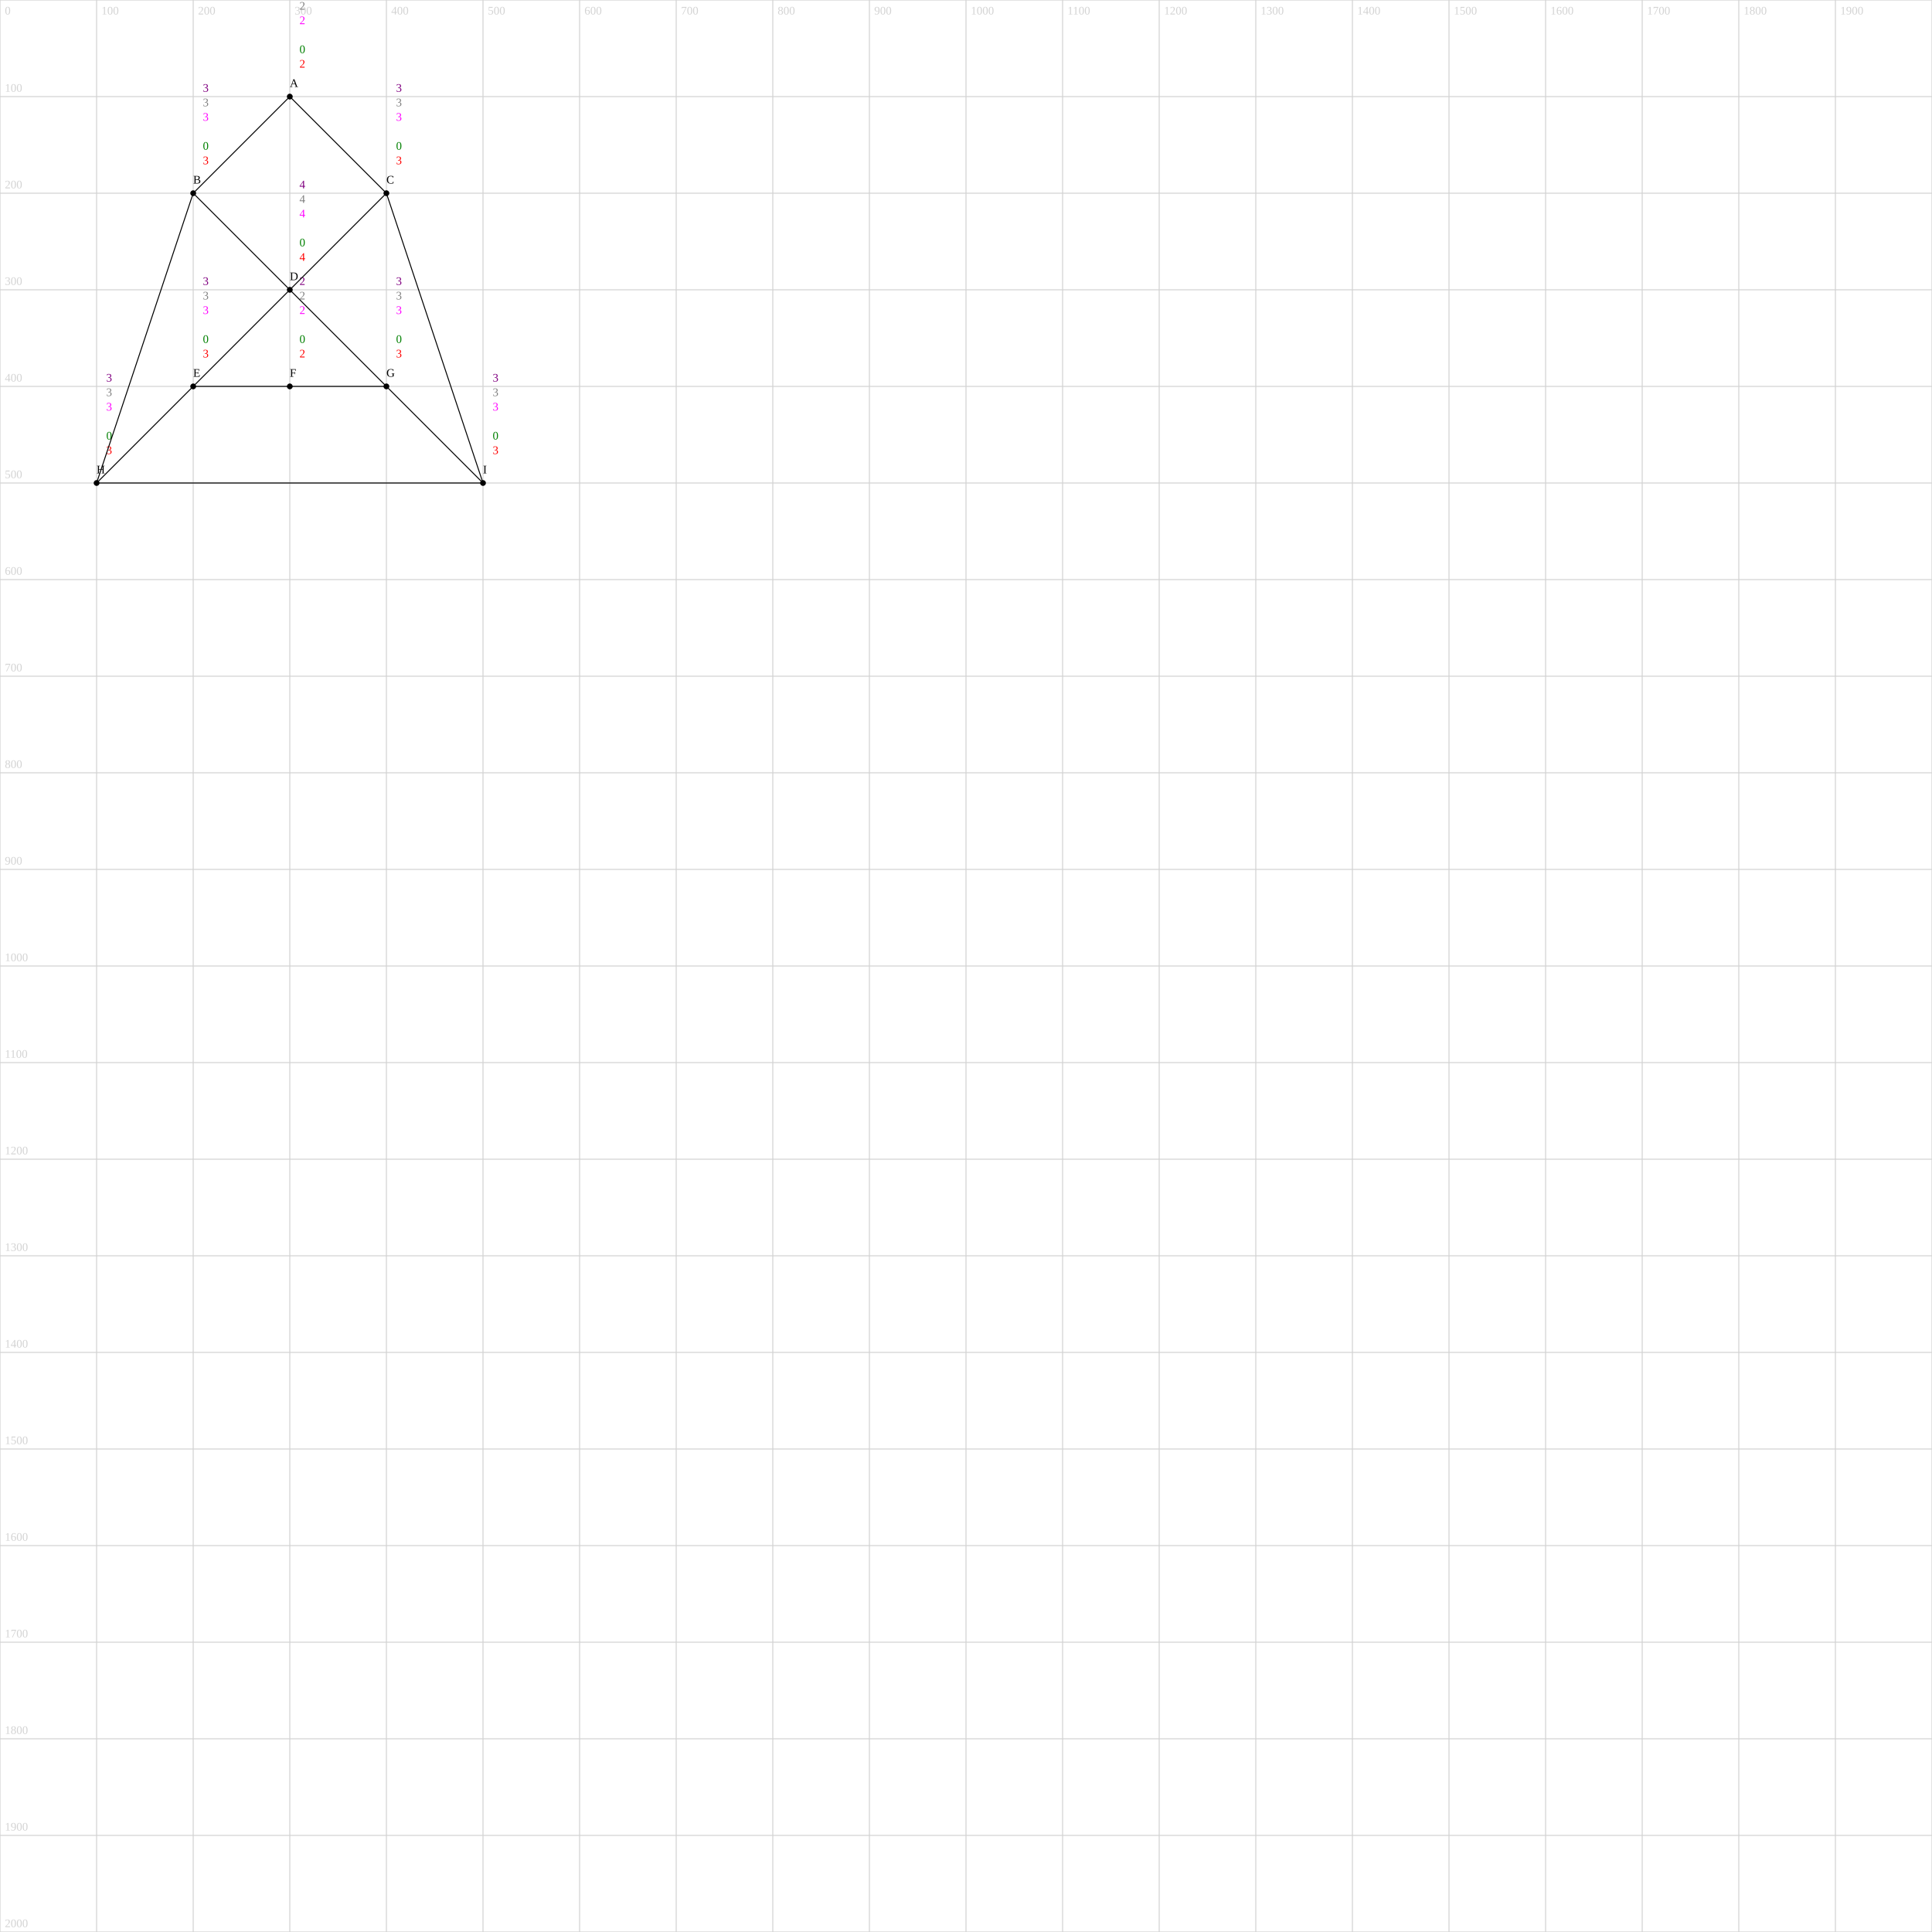
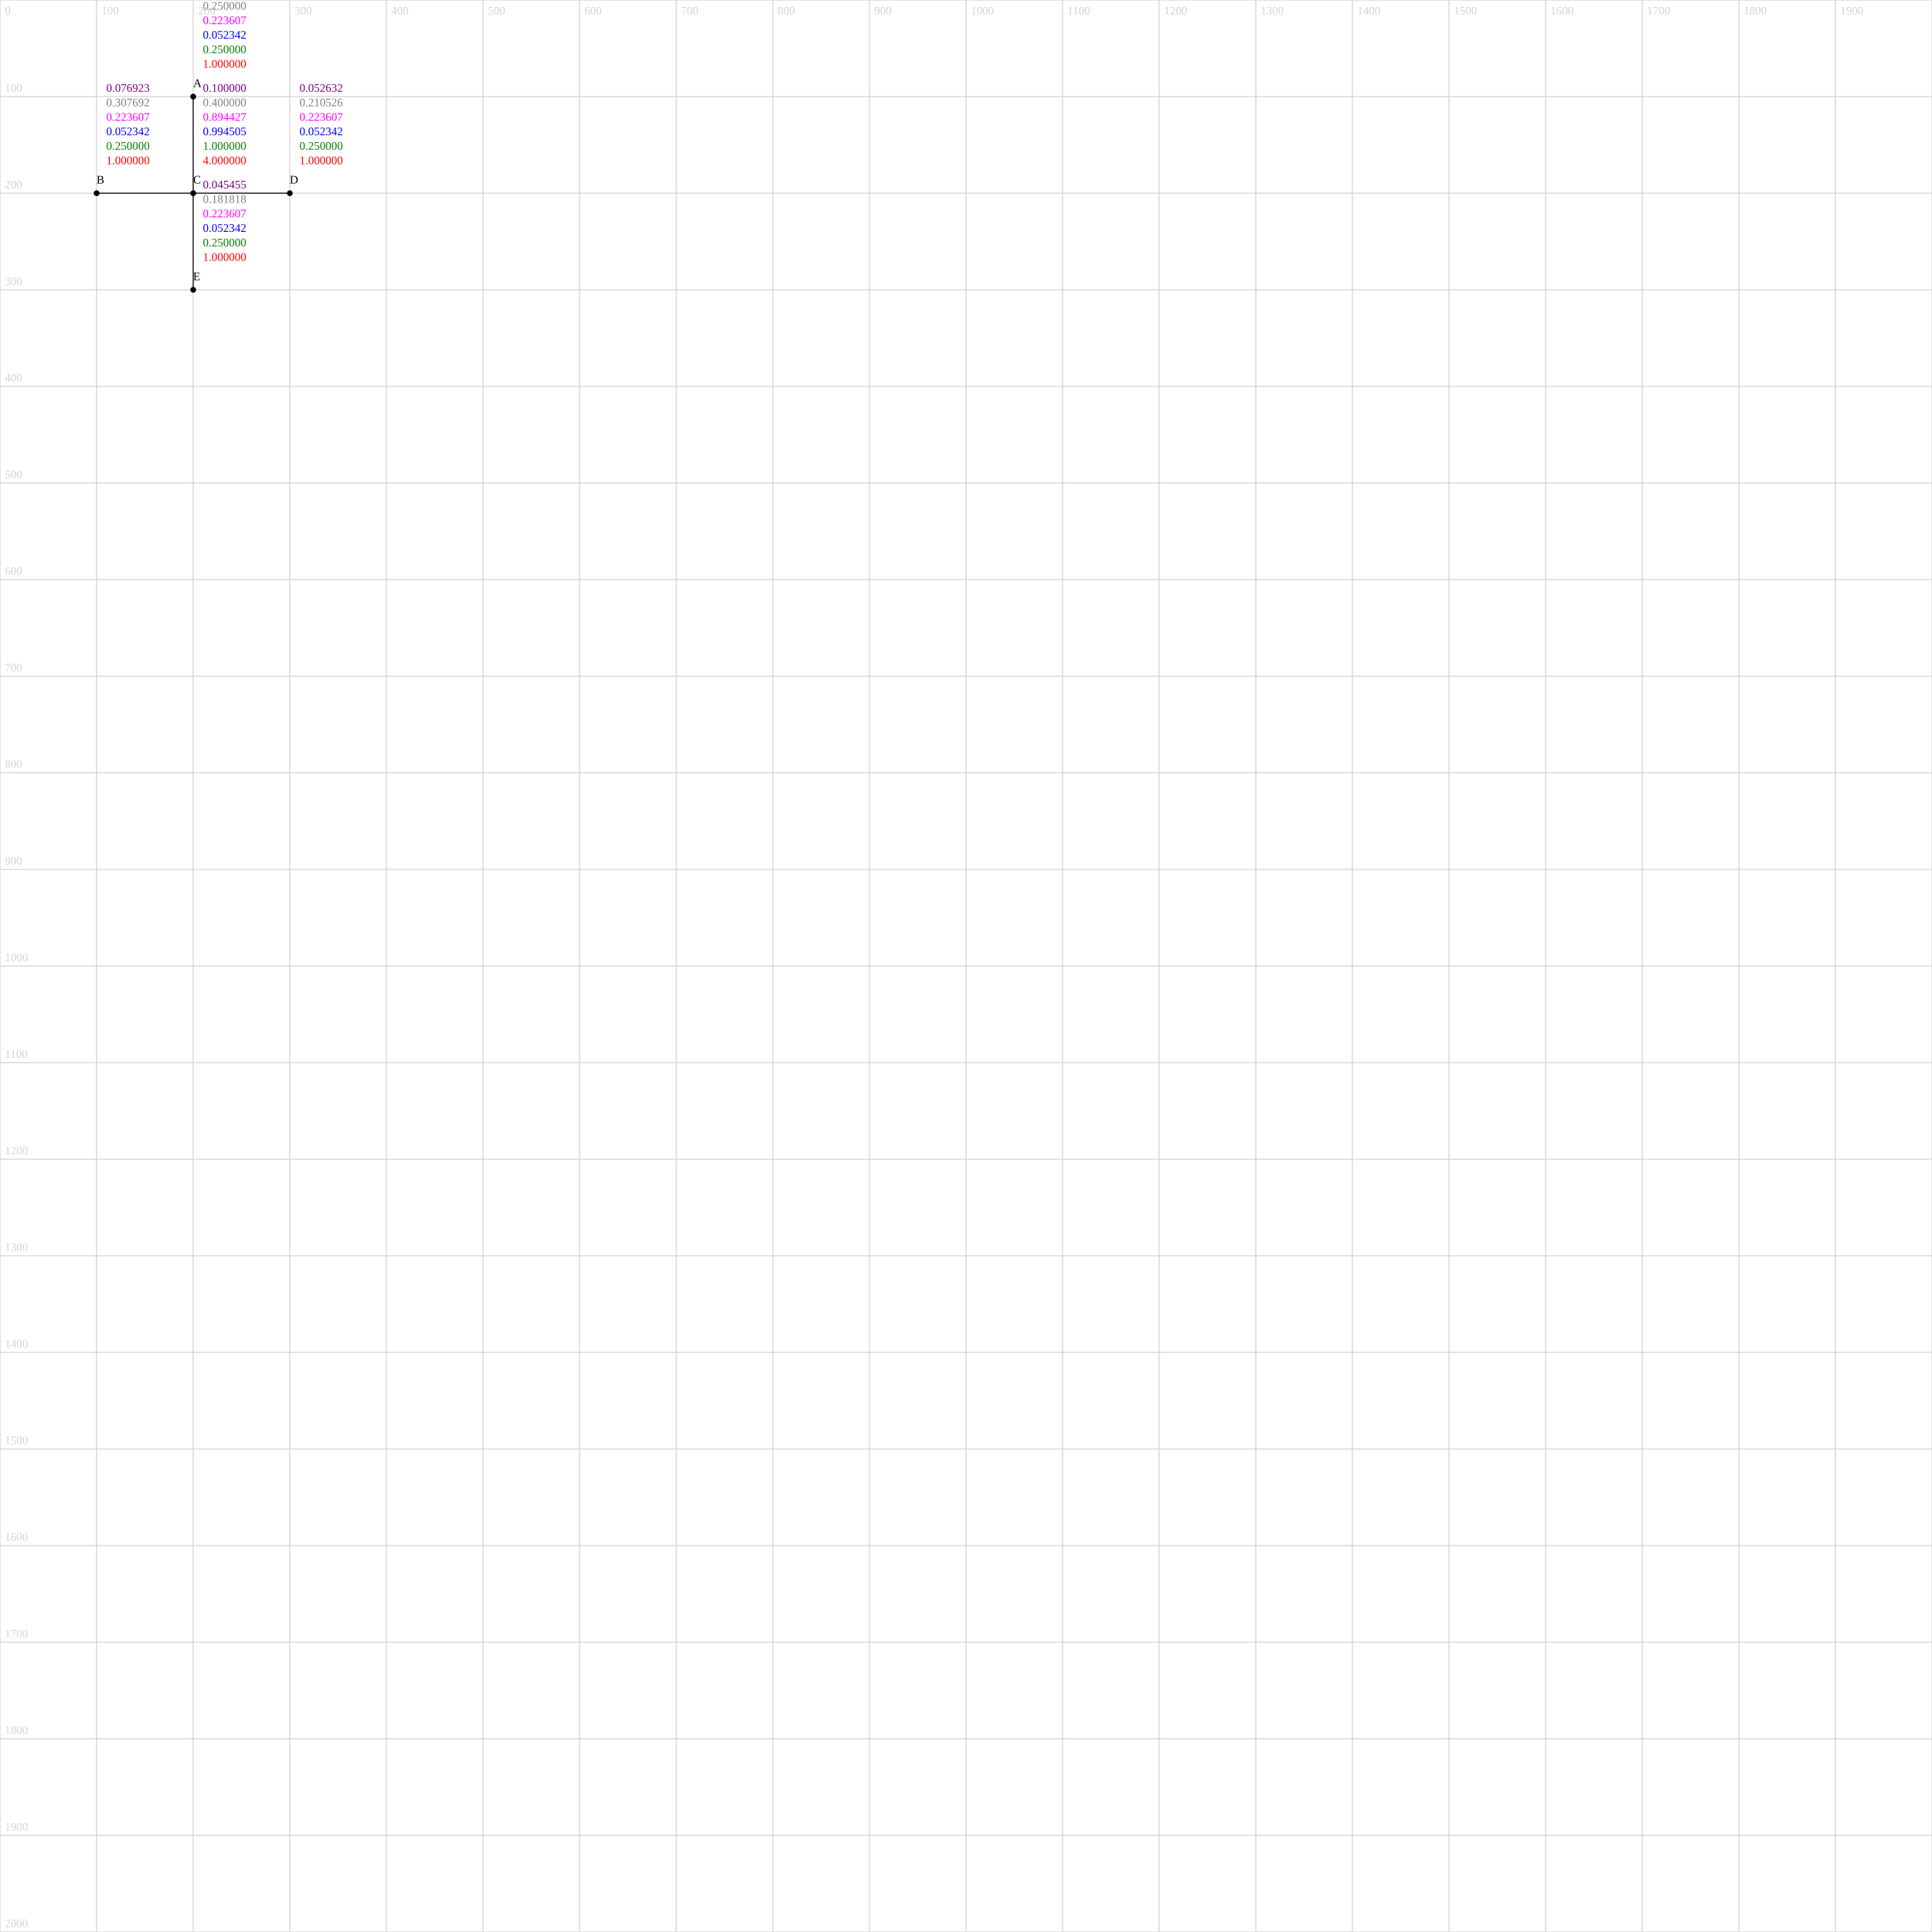
<svg xmlns="http://www.w3.org/2000/svg" version="1.1" width="2000" height="2000">
  <line x1="0" y1="0" x2="2000" y2="0" stroke="lightgrey" />
  <text x="5" y="-5" fill="lightgrey">0</text>
  <line x1="0" y1="100" x2="2000" y2="100" stroke="lightgrey" />
  <text x="5" y="95" fill="lightgrey">100</text>
  <line x1="0" y1="200" x2="2000" y2="200" stroke="lightgrey" />
  <text x="5" y="195" fill="lightgrey">200</text>
  <line x1="0" y1="300" x2="2000" y2="300" stroke="lightgrey" />
  <text x="5" y="295" fill="lightgrey">300</text>
  <line x1="0" y1="400" x2="2000" y2="400" stroke="lightgrey" />
  <text x="5" y="395" fill="lightgrey">400</text>
  <line x1="0" y1="500" x2="2000" y2="500" stroke="lightgrey" />
  <text x="5" y="495" fill="lightgrey">500</text>
  <line x1="0" y1="600" x2="2000" y2="600" stroke="lightgrey" />
  <text x="5" y="595" fill="lightgrey">600</text>
  <line x1="0" y1="700" x2="2000" y2="700" stroke="lightgrey" />
  <text x="5" y="695" fill="lightgrey">700</text>
  <line x1="0" y1="800" x2="2000" y2="800" stroke="lightgrey" />
  <text x="5" y="795" fill="lightgrey">800</text>
  <line x1="0" y1="900" x2="2000" y2="900" stroke="lightgrey" />
  <text x="5" y="895" fill="lightgrey">900</text>
  <line x1="0" y1="1000" x2="2000" y2="1000" stroke="lightgrey" />
  <text x="5" y="995" fill="lightgrey">1000</text>
  <line x1="0" y1="1100" x2="2000" y2="1100" stroke="lightgrey" />
  <text x="5" y="1095" fill="lightgrey">1100</text>
  <line x1="0" y1="1200" x2="2000" y2="1200" stroke="lightgrey" />
  <text x="5" y="1195" fill="lightgrey">1200</text>
  <line x1="0" y1="1300" x2="2000" y2="1300" stroke="lightgrey" />
  <text x="5" y="1295" fill="lightgrey">1300</text>
  <line x1="0" y1="1400" x2="2000" y2="1400" stroke="lightgrey" />
  <text x="5" y="1395" fill="lightgrey">1400</text>
  <line x1="0" y1="1500" x2="2000" y2="1500" stroke="lightgrey" />
  <text x="5" y="1495" fill="lightgrey">1500</text>
  <line x1="0" y1="1600" x2="2000" y2="1600" stroke="lightgrey" />
  <text x="5" y="1595" fill="lightgrey">1600</text>
  <line x1="0" y1="1700" x2="2000" y2="1700" stroke="lightgrey" />
  <text x="5" y="1695" fill="lightgrey">1700</text>
  <line x1="0" y1="1800" x2="2000" y2="1800" stroke="lightgrey" />
  <text x="5" y="1795" fill="lightgrey">1800</text>
  <line x1="0" y1="1900" x2="2000" y2="1900" stroke="lightgrey" />
  <text x="5" y="1895" fill="lightgrey">1900</text>
  <line x1="0" y1="2000" x2="2000" y2="2000" stroke="lightgrey" />
  <text x="5" y="1995" fill="lightgrey">2000</text>
  <line x1="0" y1="0" x2="0" y2="2000" stroke="lightgrey" />
  <text x="5" y="15" fill="lightgrey">0</text>
  <line x1="100" y1="0" x2="100" y2="2000" stroke="lightgrey" />
  <text x="105" y="15" fill="lightgrey">100</text>
  <line x1="200" y1="0" x2="200" y2="2000" stroke="lightgrey" />
  <text x="205" y="15" fill="lightgrey">200</text>
  <line x1="300" y1="0" x2="300" y2="2000" stroke="lightgrey" />
  <text x="305" y="15" fill="lightgrey">300</text>
  <line x1="400" y1="0" x2="400" y2="2000" stroke="lightgrey" />
  <text x="405" y="15" fill="lightgrey">400</text>
  <line x1="500" y1="0" x2="500" y2="2000" stroke="lightgrey" />
  <text x="505" y="15" fill="lightgrey">500</text>
  <line x1="600" y1="0" x2="600" y2="2000" stroke="lightgrey" />
  <text x="605" y="15" fill="lightgrey">600</text>
  <line x1="700" y1="0" x2="700" y2="2000" stroke="lightgrey" />
  <text x="705" y="15" fill="lightgrey">700</text>
  <line x1="800" y1="0" x2="800" y2="2000" stroke="lightgrey" />
  <text x="805" y="15" fill="lightgrey">800</text>
  <line x1="900" y1="0" x2="900" y2="2000" stroke="lightgrey" />
  <text x="905" y="15" fill="lightgrey">900</text>
  <line x1="1000" y1="0" x2="1000" y2="2000" stroke="lightgrey" />
  <text x="1005" y="15" fill="lightgrey">1000</text>
  <line x1="1100" y1="0" x2="1100" y2="2000" stroke="lightgrey" />
  <text x="1105" y="15" fill="lightgrey">1100</text>
  <line x1="1200" y1="0" x2="1200" y2="2000" stroke="lightgrey" />
  <text x="1205" y="15" fill="lightgrey">1200</text>
  <line x1="1300" y1="0" x2="1300" y2="2000" stroke="lightgrey" />
  <text x="1305" y="15" fill="lightgrey">1300</text>
  <line x1="1400" y1="0" x2="1400" y2="2000" stroke="lightgrey" />
  <text x="1405" y="15" fill="lightgrey">1400</text>
  <line x1="1500" y1="0" x2="1500" y2="2000" stroke="lightgrey" />
  <text x="1505" y="15" fill="lightgrey">1500</text>
  <line x1="1600" y1="0" x2="1600" y2="2000" stroke="lightgrey" />
  <text x="1605" y="15" fill="lightgrey">1600</text>
  <line x1="1700" y1="0" x2="1700" y2="2000" stroke="lightgrey" />
  <text x="1705" y="15" fill="lightgrey">1700</text>
  <line x1="1800" y1="0" x2="1800" y2="2000" stroke="lightgrey" />
  <text x="1805" y="15" fill="lightgrey">1800</text>
  <line x1="1900" y1="0" x2="1900" y2="2000" stroke="lightgrey" />
  <text x="1905" y="15" fill="lightgrey">1900</text>
  <line x1="2000" y1="0" x2="2000" y2="2000" stroke="lightgrey" />
  <text x="2005" y="15" fill="lightgrey">2000</text>
-   <circle cx="300" cy="100" r="3" fill="black" />
-   <text x="300" y="90" fill="black">A</text>
-   <text x="310" y="70" fill="red">2</text>
-   <text x="310" y="55" fill="green">0</text>
-   <text x="310" y="25" fill="magenta">2</text>
-   <text x="310" y="10" fill="gray">2</text>
-   <text x="310" y="-5" fill="purple">2</text>
+   <circle cx="200" cy="100" r="3" fill="black" />
+   <text x="200" y="90" fill="black">A</text>
+   <text x="210" y="70" fill="red">1.000000</text>
+   <text x="210" y="55" fill="green">0.250000</text>
+   <text x="210" y="40" fill="blue">0.052342</text>
+   <text x="210" y="25" fill="magenta">0.223607</text>
+   <text x="210" y="10" fill="gray">0.250000</text>
+   <text x="210" y="-5" fill="purple">0.062500</text>
+   <circle cx="100" cy="200" r="3" fill="black" />
+   <text x="100" y="190" fill="black">B</text>
+   <text x="110" y="170" fill="red">1.000000</text>
+   <text x="110" y="155" fill="green">0.250000</text>
+   <text x="110" y="140" fill="blue">0.052342</text>
+   <text x="110" y="125" fill="magenta">0.223607</text>
+   <text x="110" y="110" fill="gray">0.307692</text>
+   <text x="110" y="95" fill="purple">0.076923</text>
  <circle cx="200" cy="200" r="3" fill="black" />
-   <text x="200" y="190" fill="black">B</text>
-   <text x="210" y="170" fill="red">3</text>
-   <text x="210" y="155" fill="green">0</text>
-   <text x="210" y="125" fill="magenta">3</text>
-   <text x="210" y="110" fill="gray">3</text>
-   <text x="210" y="95" fill="purple">3</text>
-   <circle cx="400" cy="200" r="3" fill="black" />
-   <text x="400" y="190" fill="black">C</text>
-   <text x="410" y="170" fill="red">3</text>
-   <text x="410" y="155" fill="green">0</text>
-   <text x="410" y="125" fill="magenta">3</text>
-   <text x="410" y="110" fill="gray">3</text>
-   <text x="410" y="95" fill="purple">3</text>
-   <circle cx="300" cy="300" r="3" fill="black" />
-   <text x="300" y="290" fill="black">D</text>
-   <text x="310" y="270" fill="red">4</text>
-   <text x="310" y="255" fill="green">0</text>
-   <text x="310" y="225" fill="magenta">4</text>
-   <text x="310" y="210" fill="gray">4</text>
-   <text x="310" y="195" fill="purple">4</text>
-   <circle cx="200" cy="400" r="3" fill="black" />
-   <text x="200" y="390" fill="black">E</text>
-   <text x="210" y="370" fill="red">3</text>
-   <text x="210" y="355" fill="green">0</text>
-   <text x="210" y="325" fill="magenta">3</text>
-   <text x="210" y="310" fill="gray">3</text>
-   <text x="210" y="295" fill="purple">3</text>
-   <circle cx="300" cy="400" r="3" fill="black" />
-   <text x="300" y="390" fill="black">F</text>
-   <text x="310" y="370" fill="red">2</text>
-   <text x="310" y="355" fill="green">0</text>
-   <text x="310" y="325" fill="magenta">2</text>
-   <text x="310" y="310" fill="gray">2</text>
-   <text x="310" y="295" fill="purple">2</text>
-   <circle cx="400" cy="400" r="3" fill="black" />
-   <text x="400" y="390" fill="black">G</text>
-   <text x="410" y="370" fill="red">3</text>
-   <text x="410" y="355" fill="green">0</text>
-   <text x="410" y="325" fill="magenta">3</text>
-   <text x="410" y="310" fill="gray">3</text>
-   <text x="410" y="295" fill="purple">3</text>
-   <circle cx="100" cy="500" r="3" fill="black" />
-   <text x="100" y="490" fill="black">H</text>
-   <text x="110" y="470" fill="red">3</text>
-   <text x="110" y="455" fill="green">0</text>
-   <text x="110" y="425" fill="magenta">3</text>
-   <text x="110" y="410" fill="gray">3</text>
-   <text x="110" y="395" fill="purple">3</text>
-   <circle cx="500" cy="500" r="3" fill="black" />
-   <text x="500" y="490" fill="black">I</text>
-   <text x="510" y="470" fill="red">3</text>
-   <text x="510" y="455" fill="green">0</text>
-   <text x="510" y="425" fill="magenta">3</text>
-   <text x="510" y="410" fill="gray">3</text>
-   <text x="510" y="395" fill="purple">3</text>
-   <line x1="300" y1="100" x2="200" y2="200" stroke="black" />
-   <line x1="300" y1="100" x2="400" y2="200" stroke="black" />
-   <line x1="200" y1="200" x2="300" y2="300" stroke="black" />
-   <line x1="400" y1="200" x2="300" y2="300" stroke="black" />
-   <line x1="300" y1="300" x2="200" y2="400" stroke="black" />
-   <line x1="300" y1="300" x2="400" y2="400" stroke="black" />
-   <line x1="200" y1="200" x2="100" y2="500" stroke="black" />
-   <line x1="400" y1="200" x2="500" y2="500" stroke="black" />
-   <line x1="200" y1="400" x2="300" y2="400" stroke="black" />
-   <line x1="300" y1="400" x2="400" y2="400" stroke="black" />
-   <line x1="400" y1="400" x2="500" y2="500" stroke="black" />
-   <line x1="200" y1="400" x2="100" y2="500" stroke="black" />
-   <line x1="100" y1="500" x2="500" y2="500" stroke="black" />
+   <text x="200" y="190" fill="black">C</text>
+   <text x="210" y="170" fill="red">4.000000</text>
+   <text x="210" y="155" fill="green">1.000000</text>
+   <text x="210" y="140" fill="blue">0.994505</text>
+   <text x="210" y="125" fill="magenta">0.894427</text>
+   <text x="210" y="110" fill="gray">0.400000</text>
+   <text x="210" y="95" fill="purple">0.100000</text>
+   <circle cx="300" cy="200" r="3" fill="black" />
+   <text x="300" y="190" fill="black">D</text>
+   <text x="310" y="170" fill="red">1.000000</text>
+   <text x="310" y="155" fill="green">0.250000</text>
+   <text x="310" y="140" fill="blue">0.052342</text>
+   <text x="310" y="125" fill="magenta">0.223607</text>
+   <text x="310" y="110" fill="gray">0.210526</text>
+   <text x="310" y="95" fill="purple">0.052632</text>
+   <circle cx="200" cy="300" r="3" fill="black" />
+   <text x="200" y="290" fill="black">E</text>
+   <text x="210" y="270" fill="red">1.000000</text>
+   <text x="210" y="255" fill="green">0.250000</text>
+   <text x="210" y="240" fill="blue">0.052342</text>
+   <text x="210" y="225" fill="magenta">0.223607</text>
+   <text x="210" y="210" fill="gray">0.181818</text>
+   <text x="210" y="195" fill="purple">0.045455</text>
+   <line x1="200" y1="100" x2="200" y2="200" stroke="black" />
+   <line x1="100" y1="200" x2="200" y2="200" stroke="black" />
+   <line x1="200" y1="200" x2="300" y2="200" stroke="black" />
+   <line x1="200" y1="200" x2="200" y2="300" stroke="black" />
</svg>
